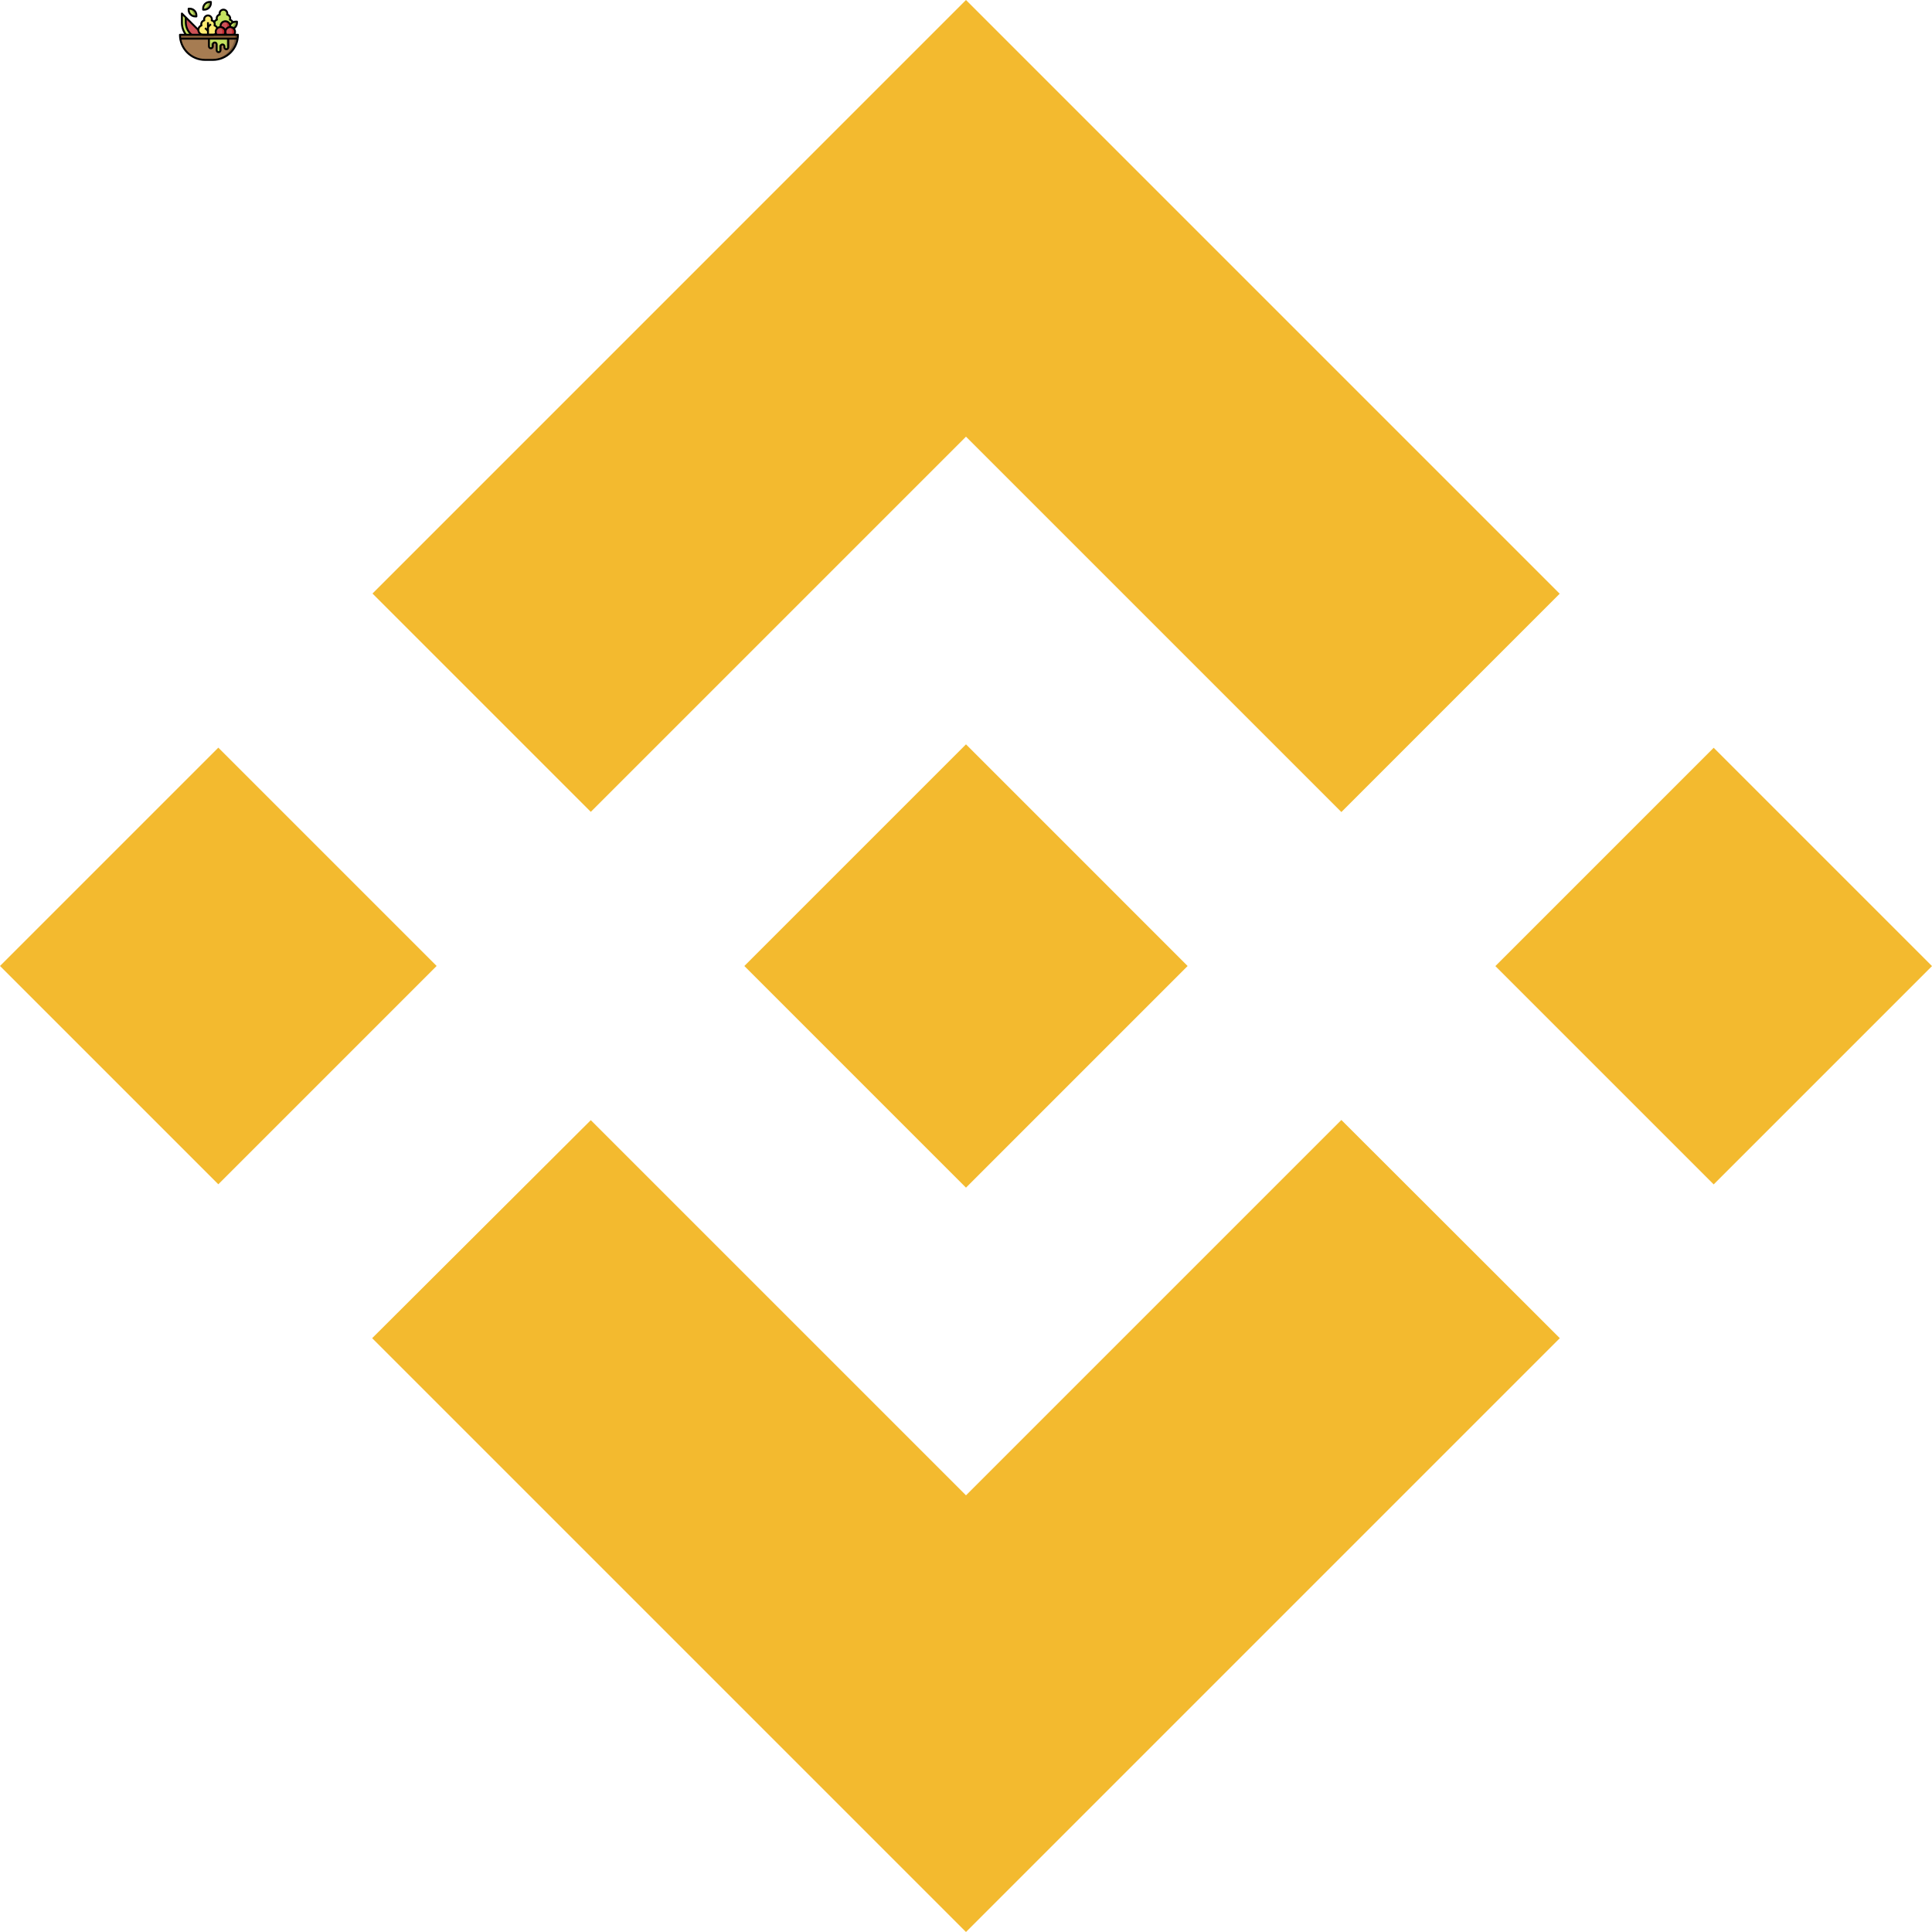
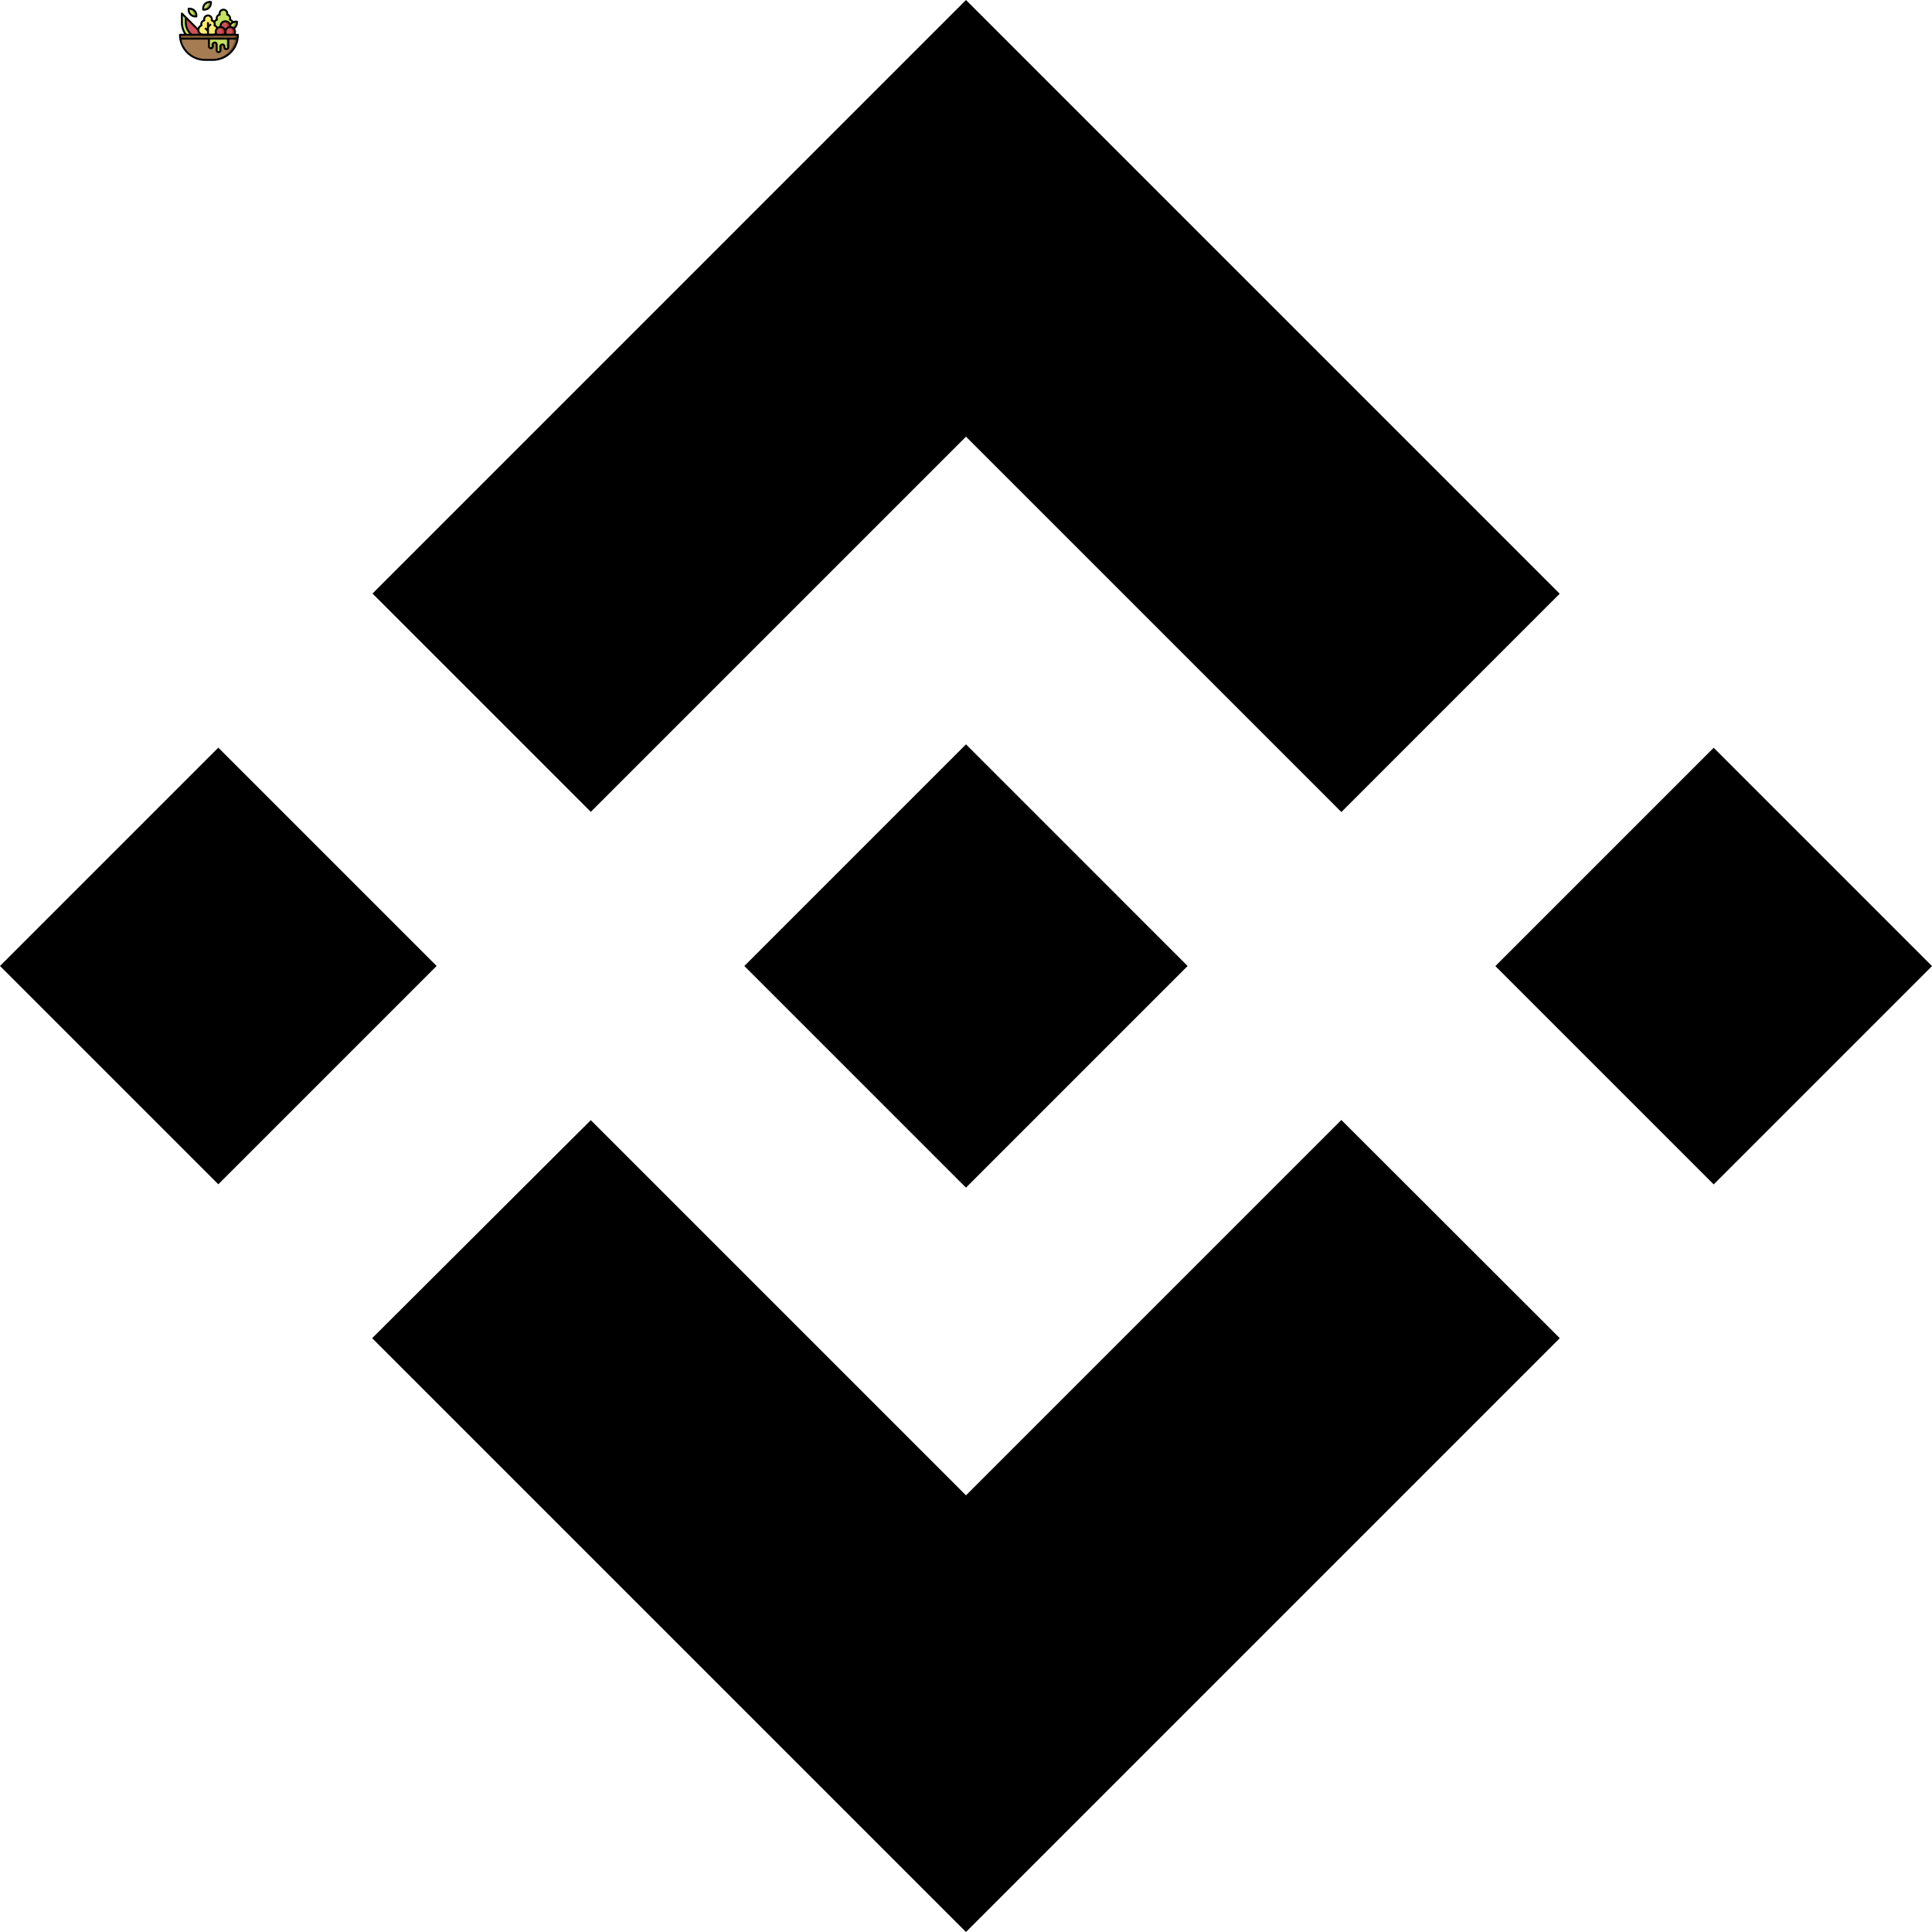
<svg xmlns="http://www.w3.org/2000/svg" width="2500" height="2500" viewBox="0 0 2000 2000">
-   <g fill="#f3ba2f">
+   <g fill="#000000">
    <path d="M611.59 840.42l388.4-388.39 388.6 388.59 226-226L999.99 0 385.6 614.42l225.99 226M.006 999.969l226.007-226.007 225.992 225.993L226 1225.96zM611.59 1159.58l388.4 388.39 388.59-388.58 226.12 225.88-.11.12L999.99 2000l-614.41-614.4-.32-.32 226.33-225.7M1548.013 1000.093l226.007-226.006 225.992 225.992-226.006 226.007z" />
    <path d="M1229.22 999.88h.1L999.99 770.55 830.51 940.03h-.01l-19.47 19.48-40.16 40.17-.32.31.32.33 229.12 229.13 229.33-229.33.11-.13-.21-.11" />
  </g>
  <g>
    <defs>
      <style>.cls-1{fill:#c5e260;}.cls-2{fill:#ffeb71;}.cls-3{fill:#cd5257;}.cls-4{fill:#94aa48;}.cls-5{fill:#c1272d;}.cls-6{fill:#7d5d3e;}.cls-7{fill:#a67c52;}.cls-8{fill:#754c24;}.cls-9{fill:#8c6239;}.cls-10{fill:none;stroke:#000;stroke-linejoin:round;stroke-width:2px;}</style>
    </defs>
    <g data-name="Layer 21" id="Layer_21" transform="translate(184.3)">
      <path class="cls-1" d="M52,30a5,5,0,0,0,1.76-9.67A4.18,4.18,0,0,0,54,19a4,4,0,0,0-3.17-3.91A3.94,3.94,0,0,0,51,14a4,4,0,0,0-8,0,3.94,3.94,0,0,0,.17,1.09A4,4,0,0,0,40,19a4.18,4.18,0,0,0,.24,1.33A5,5,0,0,0,42,30Z" />
      <path class="cls-2" d="M36,36a5,5,0,0,0,1.76-9.67A4.18,4.18,0,0,0,38,25a4,4,0,0,0-3.17-3.91A3.94,3.94,0,0,0,35,20a4,4,0,0,0-8,0,3.94,3.94,0,0,0,.17,1.09A4,4,0,0,0,24,25a4.18,4.18,0,0,0,.24,1.33A5,5,0,0,0,26,36Z" />
      <path class="cls-1" d="M26,36a5,5,0,0,1-5-5h0L4,14v9.51A20.54,20.54,0,0,0,8.24,36Z" />
      <path class="cls-3" d="M26,36a5,5,0,0,1-5-5h0L8,18H8v4.93A17.07,17.07,0,0,0,13,35h0c.35.35.71.68,1.09,1Z" />
      <path class="cls-4" d="M13,15h0a6.84,6.84,0,0,1-2-4.83V9h1.17A6.84,6.84,0,0,1,17,11h0a6.84,6.84,0,0,1,2,4.83V17H17.83A6.84,6.84,0,0,1,13,15Z" />
      <path class="cls-1" d="M16,15.83a6.8,6.8,0,0,0-5-6.57v.91a6.8,6.8,0,0,0,5,6.57Z" />
      <path class="cls-4" d="M59,28h0a6.84,6.84,0,0,0,2-4.83V22H59.83A6.84,6.84,0,0,0,55,24h0a6.84,6.84,0,0,0-2,4.83V30h1.17A6.84,6.84,0,0,0,59,28Z" />
      <path class="cls-1" d="M55,24a6.84,6.84,0,0,0-2,4.83v.91a6.8,6.8,0,0,0,5-6.57v-.91A6.81,6.81,0,0,0,55,24Z" />
      <path class="cls-4" d="M32,8h0a6.84,6.84,0,0,0,2-4.83V2H32.83A6.84,6.84,0,0,0,28,4h0a6.84,6.84,0,0,0-2,4.83V10h1.17A6.84,6.84,0,0,0,32,8Z" />
      <path class="cls-1" d="M28,4a6.84,6.84,0,0,0-2,4.83v.91a6.8,6.8,0,0,0,5-6.57V2.26A6.81,6.81,0,0,0,28,4Z" />
      <circle class="cls-5" cx="49" cy="27" r="5" />
      <ellipse class="cls-3" cx="47.5" cy="27" rx="3.5" ry="4.75" />
      <circle class="cls-5" cx="44" cy="33" r="5" />
      <ellipse class="cls-3" cx="42.5" cy="33" rx="3.5" ry="4.75" />
      <circle class="cls-5" cx="54" cy="33" r="5" />
      <ellipse class="cls-3" cx="52.5" cy="33" rx="3.5" ry="4.75" />
      <path class="cls-6" d="M2,36H62a0,0,0,0,1,0,0v0A26,26,0,0,1,36,62H28A26,26,0,0,1,2,36v0A0,0,0,0,1,2,36Z" />
      <path class="cls-7" d="M59,36H2A26,26,0,0,0,28,62h5A26,26,0,0,0,59,36Z" />
      <path class="cls-4" d="M32,40v8a2,2,0,0,0,2,2h0a2,2,0,0,0,2-2V46a2,2,0,0,1,2-2h0a2,2,0,0,1,2,2v6a2,2,0,0,0,2,2h0a2,2,0,0,0,2-2V48a2,2,0,0,1,2-2h0a2,2,0,0,1,2,2v1a2,2,0,0,0,2,2h0a2,2,0,0,0,2-2V40" />
      <path class="cls-1" d="M33,49.72A2,2,0,0,0,34,48V46a2,2,0,0,1,3-1.72A2,2,0,0,1,40,46v6a2,2,0,0,0,1,1.72A2,2,0,0,0,42,52V48a2,2,0,0,1,3-1.72A2,2,0,0,1,48,48v1a2,2,0,0,0,1,1.72A2,2,0,0,0,50,49V40H32v8A2,2,0,0,0,33,49.72Z" />
      <path class="cls-8" d="M2.29,39.86H61.71A25.89,25.89,0,0,0,62,36H2A25.89,25.89,0,0,0,2.29,39.86Z" />
      <path class="cls-9" d="M2,36a25.89,25.89,0,0,0,.29,3.86H58.71A25.89,25.89,0,0,0,59,36Z" />
      <path class="cls-10" d="M44.1,28a4.81,4.81,0,0,1-.1-1,5,5,0,0,1,10,0,4.53,4.53,0,0,1-.1,1" />
      <path class="cls-10" d="M2,36H62a0,0,0,0,1,0,0v0A26,26,0,0,1,36,62H28A26,26,0,0,1,2,36v0A0,0,0,0,1,2,36Z" />
      <path class="cls-10" d="M40,36a4.94,4.94,0,0,1-1-3,5,5,0,0,1,10,0,4.94,4.94,0,0,1-1,3" />
      <path class="cls-10" d="M50,36a4.94,4.94,0,0,1-1-3,5,5,0,1,1,9,3" />
      <path class="cls-10" d="M54,25.65a6.43,6.43,0,0,1,1-1.27h0a6.84,6.84,0,0,1,4.83-2H61v1.17a6.84,6.84,0,0,1-2,4.83h0a7,7,0,0,1-1.45,1.1" />
      <path class="cls-10" d="M21,31,4,14v9.51A20.54,20.54,0,0,0,8.24,36" />
      <path class="cls-10" d="M8,18v4.93A17.07,17.07,0,0,0,13,35h0c.35.35.71.68,1.09,1" />
      <path class="cls-10" d="M36,36a4.94,4.94,0,0,0,3.42-1.36" />
      <path class="cls-10" d="M40.58,29a5,5,0,0,0-2.82-2.67A4.18,4.18,0,0,0,38,25a4,4,0,0,0-3.17-3.91A3.94,3.94,0,0,0,35,20a4,4,0,0,0-8,0,3.94,3.94,0,0,0,.17,1.09A4,4,0,0,0,24,25a4.18,4.18,0,0,0,.24,1.33A5,5,0,0,0,26,36H36" />
      <path class="cls-10" d="M56.58,23a5,5,0,0,0-2.82-2.67A4.18,4.18,0,0,0,54,19a4,4,0,0,0-3.17-3.91A3.94,3.94,0,0,0,51,14a4,4,0,0,0-8,0,3.94,3.94,0,0,0,.17,1.09A4,4,0,0,0,40,19a4.18,4.18,0,0,0,.24,1.33A5,5,0,0,0,37.42,23" />
      <line class="cls-10" x1="31" x2="31" y1="36" y2="23" />
      <line class="cls-10" x1="31" x2="34" y1="28" y2="25" />
      <line class="cls-10" x1="31" x2="28" y1="32" y2="29" />
      <line class="cls-10" x1="2" x2="62" y1="40" y2="40" />
      <path class="cls-10" d="M13,15h0a6.84,6.84,0,0,1-2-4.83V9h1.17A6.84,6.84,0,0,1,17,11h0a6.84,6.84,0,0,1,2,4.83V17H17.83A6.84,6.84,0,0,1,13,15Z" />
      <path class="cls-10" d="M32,8h0a6.84,6.84,0,0,0,2-4.83V2H32.83A6.84,6.84,0,0,0,28,4h0a6.84,6.84,0,0,0-2,4.83V10h1.17A6.84,6.84,0,0,0,32,8Z" />
      <path class="cls-10" d="M32,40v8a2,2,0,0,0,2,2h0a2,2,0,0,0,2-2V46a2,2,0,0,1,2-2h0a2,2,0,0,1,2,2v6a2,2,0,0,0,2,2h0a2,2,0,0,0,2-2V48a2,2,0,0,1,2-2h0a2,2,0,0,1,2,2v1a2,2,0,0,0,2,2h0a2,2,0,0,0,2-2V40" />
    </g>
  </g>
</svg>
